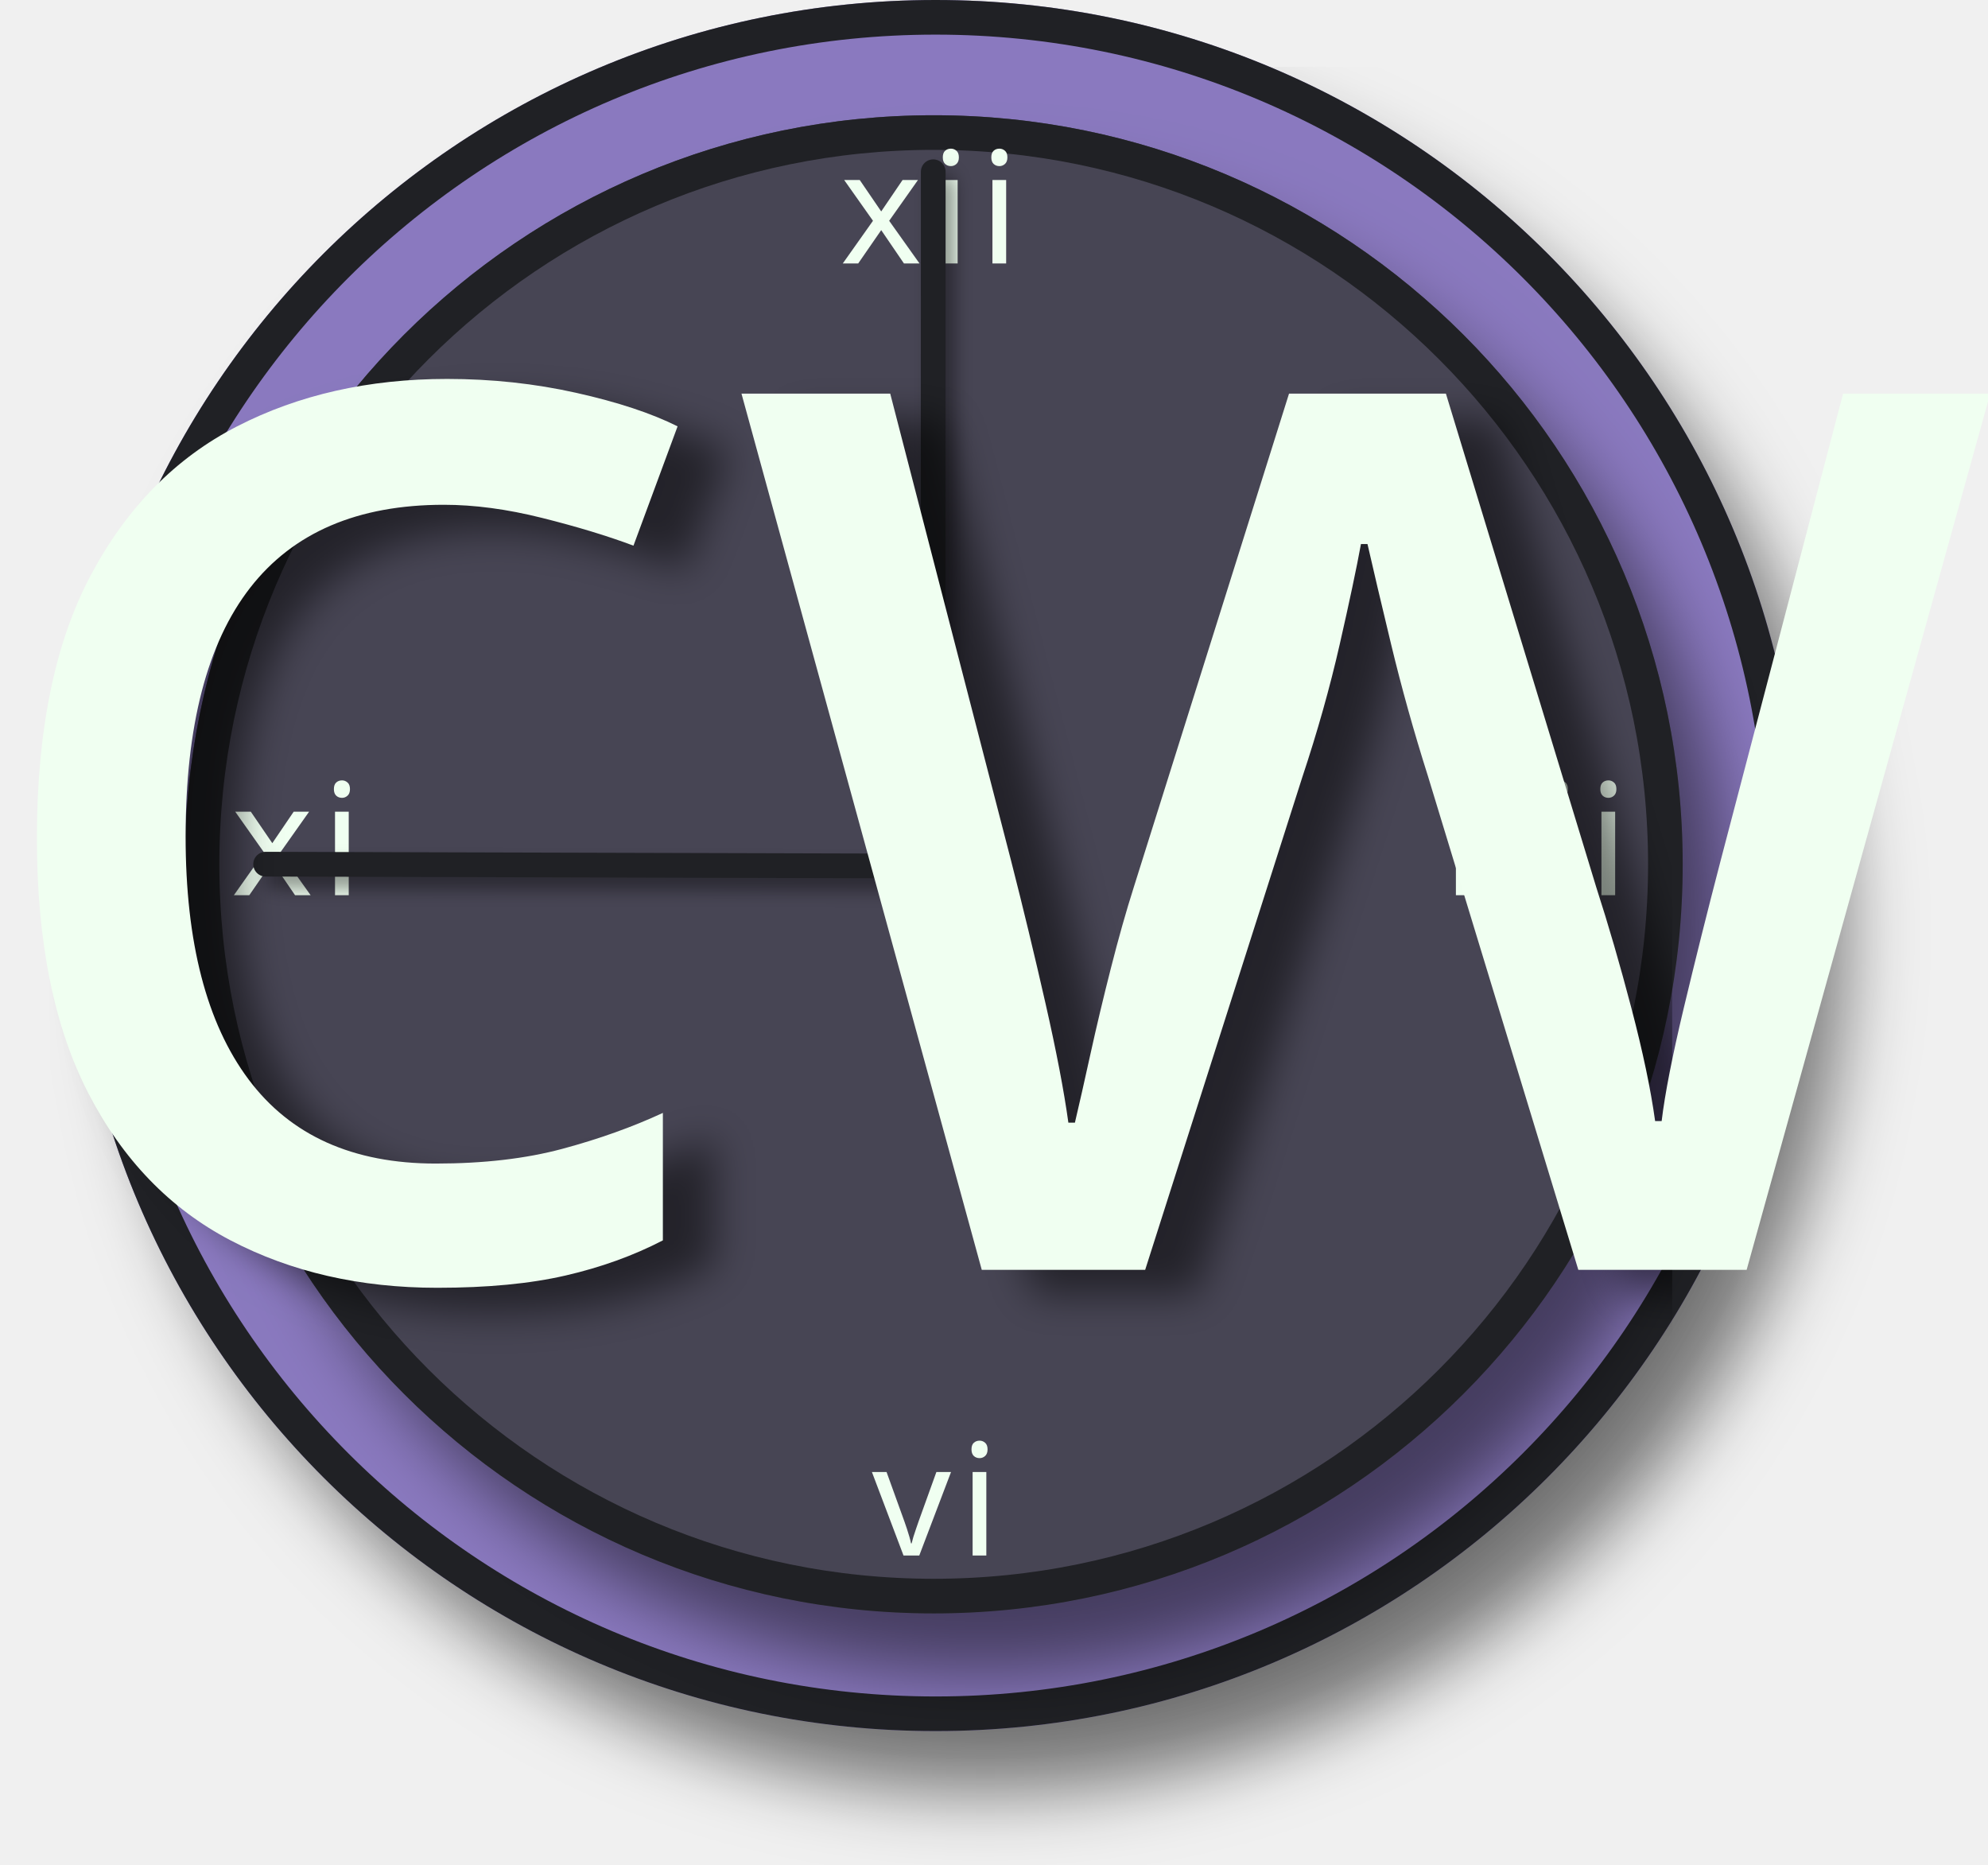
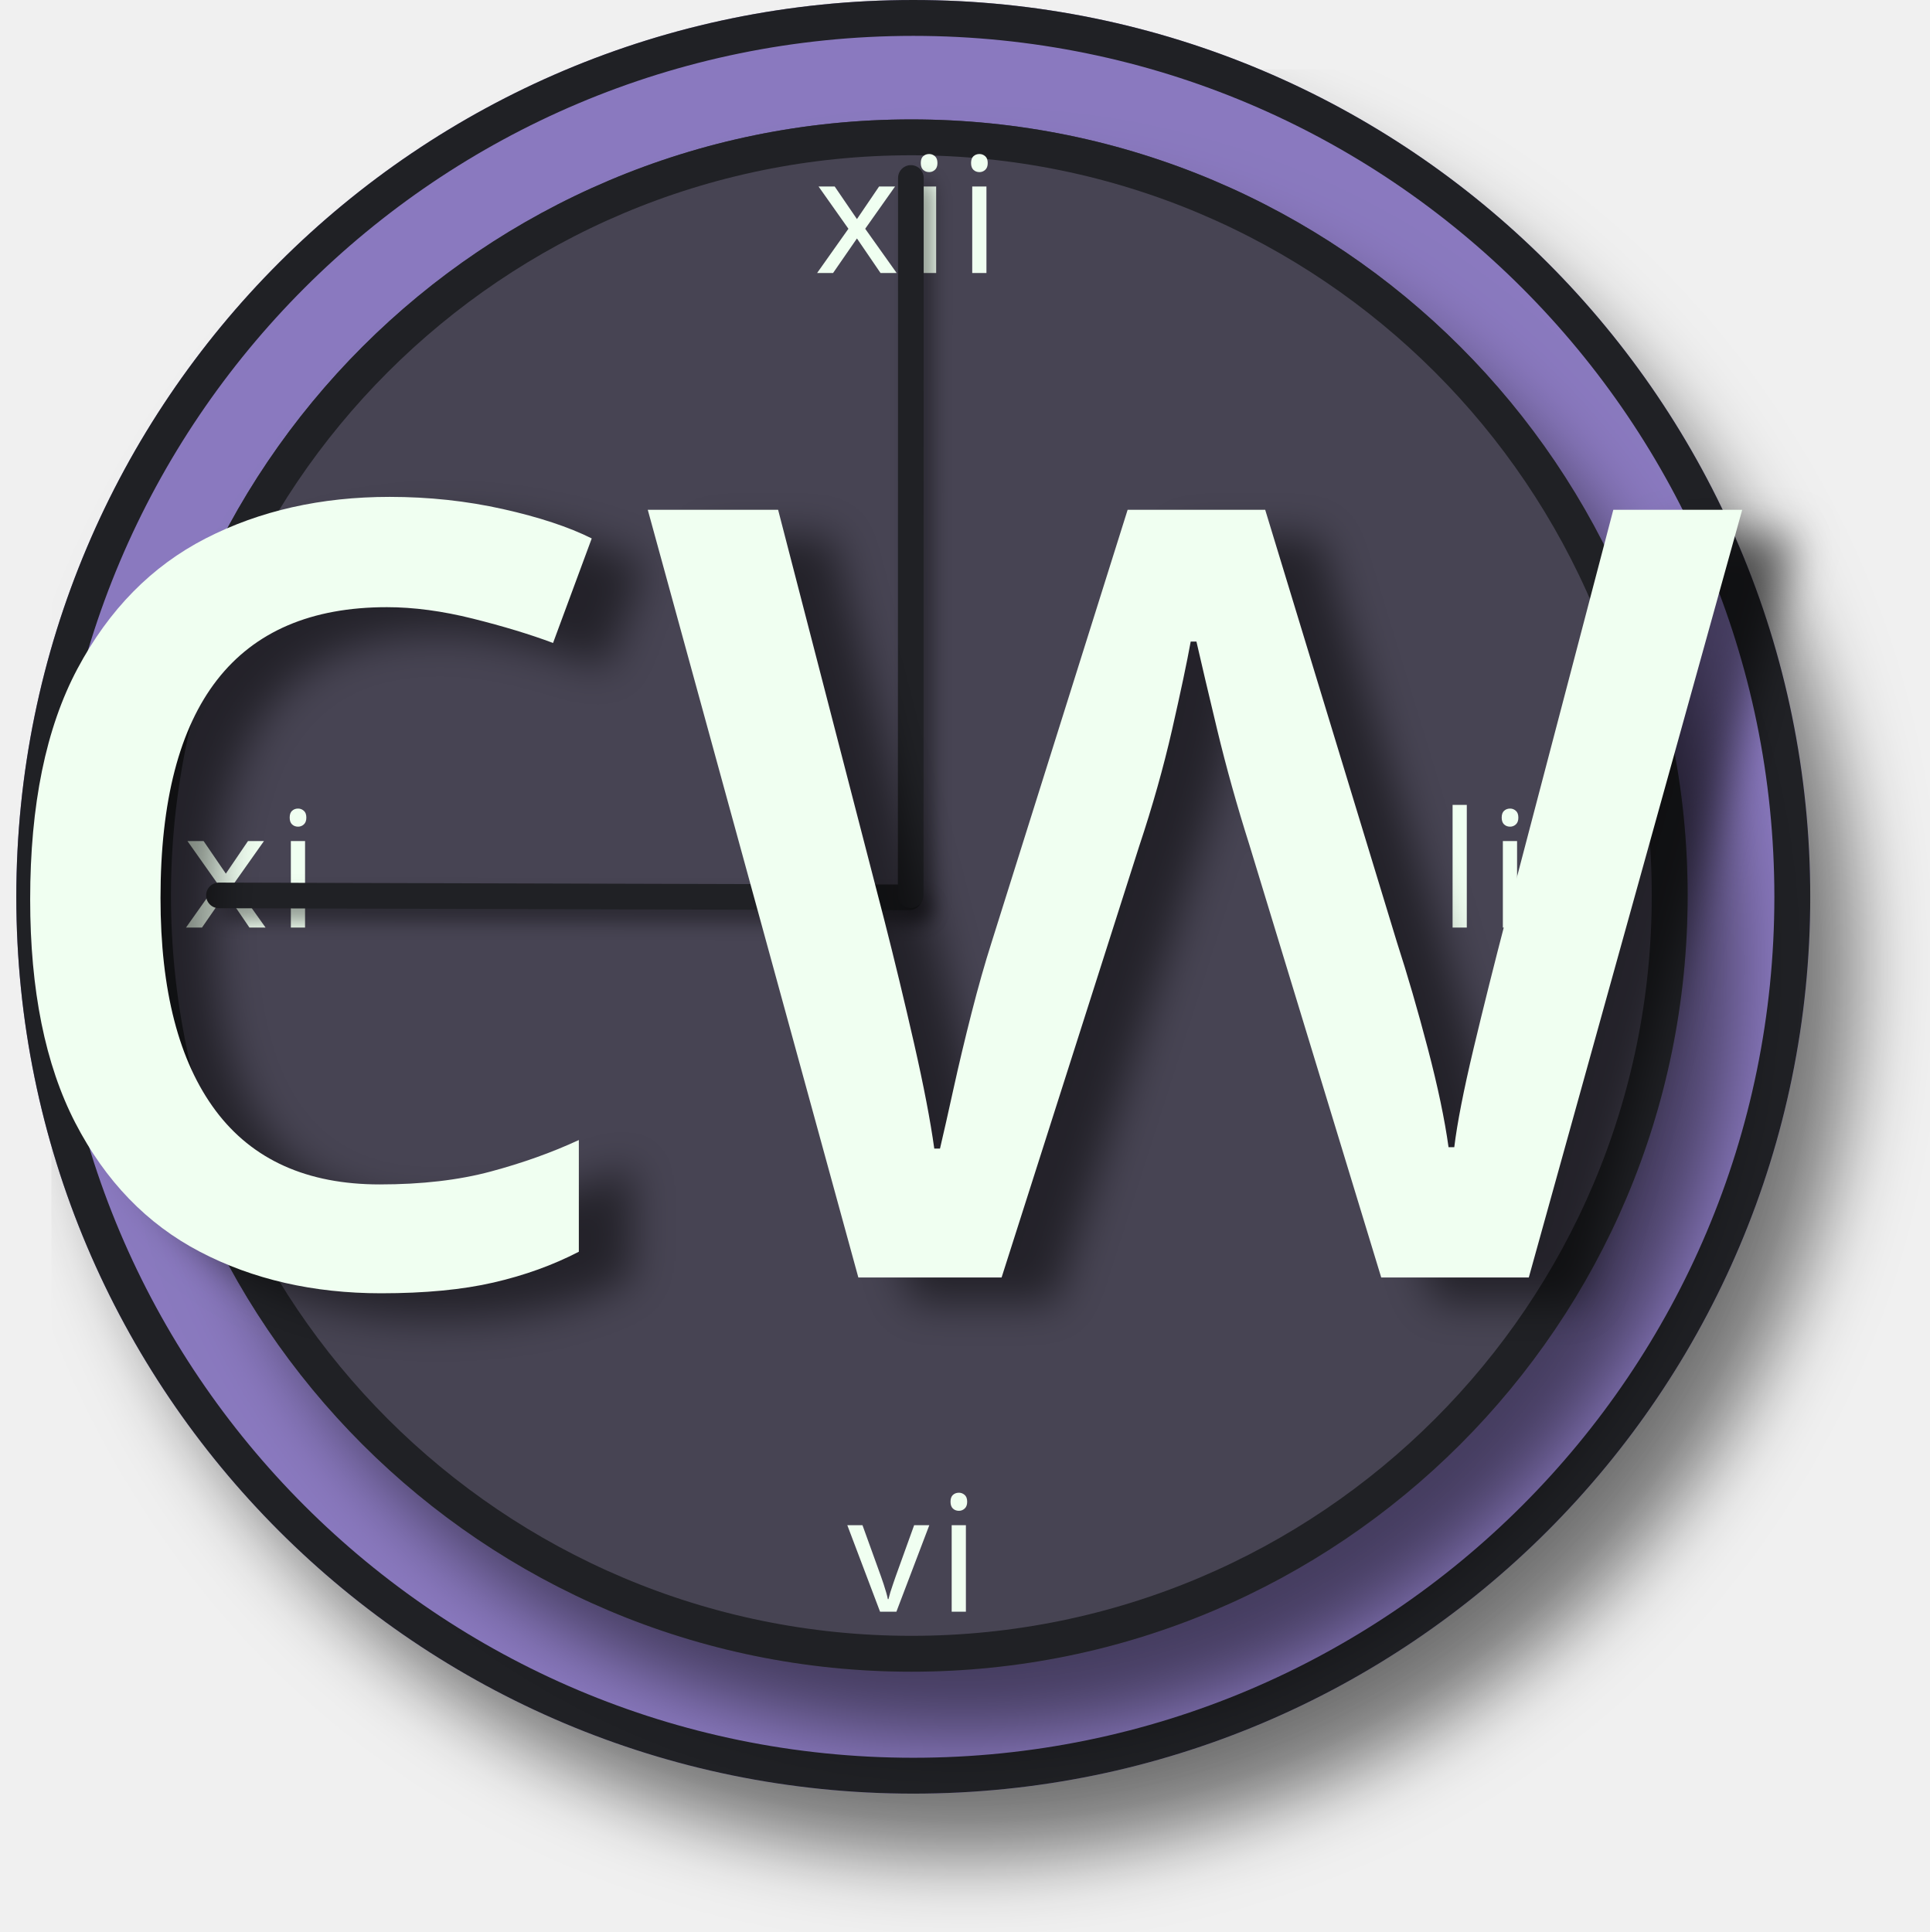
- <svg xmlns="http://www.w3.org/2000/svg" version="1.1" width="804px" height="754px" viewBox="0 0 804.0 754.0">
+ <svg xmlns="http://www.w3.org/2000/svg" version="1.1" width="753px" height="754px" viewBox="0 0 753.0 754.0">
  <defs>
-     <filter id="4548109120541175011248114" x="-12.202%" y="-11.273%" filterUnits="userSpaceOnUse" width="122.546%" height="122.546%">
-       <feGaussianBlur stdDeviation="14.5" in="SourceAlpha" result="955011312055979911710745" />
-       <feOffset dx="20" dy="27" in="955011312055979911710745" result="97575197117495010210857" />
-       <feColorMatrix values="0 0 0 0.0 0 0 0 0 0.0 0 0 0 0 0.0 0 0 0 0 0.5 0" type="matrix" in="97575197117495010210857" />
+     <filter id="1065599107534952105100108" x="-12.202%" y="-11.273%" filterUnits="userSpaceOnUse" width="122.546%" height="122.546%">
+       <feGaussianBlur stdDeviation="14.5" in="SourceAlpha" result="05411111711857010611845" />
+       <feOffset dx="20" dy="27" in="05411111711857010611845" result="459710411957565111854110" />
+       <feColorMatrix values="0 0 0 0.0 0 0 0 0 0.0 0 0 0 0 0.0 0 0 0 0 0.5 0" type="matrix" in="459710411957565111854110" />
    </filter>
-     <clipPath id="10810511911697989512249107">
+     <clipPath id="971221081111111101035148108">
      <path d="M350,0 C543.3,0 700,156.7 700,350 C700,543.3 543.3,700 350,700 C156.7,700 0,543.3 0,350 C0,156.7 156.7,0 350,0 Z" />
    </clipPath>
-     <filter id="1045497118122541021171060" x="-13.943%" y="-12.882%" filterUnits="userSpaceOnUse" width="125.765%" height="125.765%">
-       <feGaussianBlur stdDeviation="14.5" in="SourceAlpha" result="9950122121103505710650120" />
-       <feOffset dx="20" dy="27" in="9950122121103505710650120" result="11049113105056101554597" />
-       <feColorMatrix values="0 0 0 0.0 0 0 0 0 0.0 0 0 0 0 0.0 0 0 0 0 0.5 0" type="matrix" in="11049113105056101554597" />
+     <filter id="12295975710611949113120105" x="-13.943%" y="-12.882%" filterUnits="userSpaceOnUse" width="125.765%" height="125.765%">
+       <feGaussianBlur stdDeviation="14.5" in="SourceAlpha" result="48116103103551031135710052" />
+       <feOffset dx="20" dy="27" in="48116103103551031135710052" result="5510910657101113455010257" />
+       <feColorMatrix values="0 0 0 0.0 0 0 0 0 0.0 0 0 0 0 0.0 0 0 0 0 0.5 0" type="matrix" in="5510910657101113455010257" />
    </filter>
-     <clipPath id="1161051201089949114541170">
+     <clipPath id="110122115103121122555210355">
      <path d="M302.906,0 C470.197,0 605.813,135.616 605.813,302.906 C605.813,470.197 470.197,605.813 302.906,605.813 C135.616,605.813 0,470.197 0,302.906 C0,135.616 135.616,0 302.906,0 Z" />
    </clipPath>
-     <clipPath id="11010612195122451209510457">
+     <clipPath id="113100119554510611156114109">
      <path d="M324.889,0 L324.889,129 L0,129 L0,0 L324.889,0 Z" />
    </clipPath>
-     <filter id="10150481111189511512198101" x="-9.884%" y="-111.159%" filterUnits="userSpaceOnUse" width="114.315%" height="269.606%">
-       <feGaussianBlur stdDeviation="4" in="SourceAlpha" result="120121985010611211455118117" />
-       <feOffset dx="4" dy="5" in="120121985010611211455118117" result="113101011353102111010695" />
-       <feColorMatrix values="0 0 0 0.0 0 0 0 0 0.0 0 0 0 0 0.0 0 0 0 0 0.5 0" type="matrix" in="113101011353102111010695" />
+     <filter id="971051101121181151051111200" x="-9.884%" y="-111.159%" filterUnits="userSpaceOnUse" width="114.315%" height="269.606%">
+       <feGaussianBlur stdDeviation="4" in="SourceAlpha" result="101110109575111910211411648" />
+       <feOffset dx="4" dy="5" in="101110109575111910211411648" result="113994510311748525248107" />
+       <feColorMatrix values="0 0 0 0.0 0 0 0 0 0.0 0 0 0 0 0.0 0 0 0 0 0.5 0" type="matrix" in="113994510311748525248107" />
    </filter>
-     <clipPath id="115119114114107491169599122">
+     <clipPath id="5348107119111120116100121101">
      <path d="" />
    </clipPath>
-     <filter id="5010010850951035256117114" x="-115.312%" y="-9.213%" filterUnits="userSpaceOnUse" width="274.443%" height="113.819%">
-       <feGaussianBlur stdDeviation="4" in="SourceAlpha" result="103521195710111810011212099" />
-       <feOffset dx="4" dy="5" in="103521195710111810011212099" result="1200118459812112010311399" />
-       <feColorMatrix values="0 0 0 0.0 0 0 0 0 0.0 0 0 0 0 0.0 0 0 0 0 0.5 0" type="matrix" in="1200118459812112010311399" />
+     <filter id="10657451171011111141090114" x="-115.312%" y="-9.213%" filterUnits="userSpaceOnUse" width="274.443%" height="113.819%">
+       <feGaussianBlur stdDeviation="4" in="SourceAlpha" result="495210810011999110105110102" />
+       <feOffset dx="4" dy="5" in="495210810011999110105110102" result="5411845541025110357113113" />
+       <feColorMatrix values="0 0 0 0.0 0 0 0 0 0.0 0 0 0 0 0.0 0 0 0 0 0.5 0" type="matrix" in="5411845541025110357113113" />
    </filter>
-     <clipPath id="1081124911910598107115112112">
-       <path d="M1070.755,0 L1070.755,933 L0,933 L0,0 L1070.755,0 Z" />
+     <clipPath id="1174998535411311051119121">
+       <path d="M761,0 L761,559 L0,559 L0,0 L761,0 Z" />
    </clipPath>
-     <filter id="955711011310711611310711599" x="-4.353%" y="-6.114%" filterUnits="userSpaceOnUse" width="109.612%" height="110.984%">
-       <feGaussianBlur stdDeviation="8" in="SourceAlpha" result="10711699106554810610511848" />
-       <feOffset dx="21" dy="10" in="10711699106554810610511848" result="1221181115212211010755119105" />
-       <feColorMatrix values="0 0 0 0.0 0 0 0 0 0.0 0 0 0 0 0.0 0 0 0 0 0.5 0" type="matrix" in="1221181115212211010755119105" />
+     <filter id="521225049117115106055113" x="-6.053%" y="-9.983%" filterUnits="userSpaceOnUse" width="113.367%" height="117.936%">
+       <feGaussianBlur stdDeviation="8" in="SourceAlpha" result="1191061021111009712056109113" />
+       <feOffset dx="21" dy="10" in="1191061021111009712056109113" result="9911048110113100451211090" />
+       <feColorMatrix values="0 0 0 0.0 0 0 0 0 0.0 0 0 0 0 0.0 0 0 0 0 0.5 0" type="matrix" in="9911048110113100451211090" />
    </filter>
  </defs>
-   <g transform="translate(28.36557 0.0)">
-     <path d="M350,2 C446.098,2 533.098,40.951 596.073,103.927 C659.049,166.902 698,253.902 698,350 C698,446.098 659.049,533.098 596.073,596.073 C533.098,659.049 446.098,698 350,698 C253.902,698 166.902,659.049 103.927,596.073 C40.951,533.098 2,446.098 2,350 C2,253.902 40.951,166.902 103.927,103.927 C166.902,40.951 253.902,2 350,2 Z" stroke="none" fill="#000000" filter="url(#4548109120541175011248114)" />
-     <g clip-path="url(#10810511911697989512249107)">
+   <g transform="translate(6.365573 0.0)">
+     <path d="M350,2 C446.098,2 533.098,40.951 596.073,103.927 C659.049,166.902 698,253.902 698,350 C698,446.098 659.049,533.098 596.073,596.073 C533.098,659.049 446.098,698 350,698 C253.902,698 166.902,659.049 103.927,596.073 C40.951,533.098 2,446.098 2,350 C2,253.902 40.951,166.902 103.927,103.927 C166.902,40.951 253.902,2 350,2 Z" stroke="none" fill="#000000" filter="url(#1065599107534952105100108)" />
+     <g clip-path="url(#971221081111111101035148108)">
      <polygon points="0,0 700,0 700,700 0,700 0,0" stroke="none" fill="#8A79BF" />
      <path d="M350,700 C543.3,700 700,543.3 700,350 C700,156.7 543.3,0 350,0 C156.7,0 0,156.7 0,350 C0,543.3 156.7,700 350,700 Z" stroke="#202125" stroke-width="28" fill="none" stroke-miterlimit="5" />
    </g>
  </g>
-   <g transform="translate(74.71018 46.60098)">
-     <path d="M302.906,2 C385.999,2 461.226,35.68 515.679,90.133 C570.133,144.587 603.813,219.813 603.813,302.906 C603.813,385.999 570.133,461.226 515.679,515.679 C461.226,570.133 385.999,603.813 302.906,603.813 C219.813,603.813 144.587,570.133 90.133,515.679 C35.68,461.226 2,385.999 2,302.906 C2,219.813 35.68,144.587 90.133,90.133 C144.587,35.68 219.813,2 302.906,2 Z" stroke="none" fill="#000000" filter="url(#1045497118122541021171060)" />
-     <g clip-path="url(#1161051201089949114541170)">
-       <polygon points="0,0 605.813,0 605.813,605.813 0,605.813 0,0" stroke="none" fill="#474554" />
+   <g transform="translate(52.71018 46.60098)">
+     <path d="M302.906,2 C385.999,2 461.226,35.68 515.679,90.133 C570.133,144.587 603.813,219.813 603.813,302.906 C603.813,385.999 570.133,461.226 515.679,515.679 C461.226,570.133 385.999,603.813 302.906,603.813 C219.813,603.813 144.587,570.133 90.133,515.679 C35.68,461.226 2,385.999 2,302.906 C2,219.813 35.68,144.587 90.133,90.133 C144.587,35.68 219.813,2 302.906,2 Z" stroke="none" fill="#000000" filter="url(#12295975710611949113120105)" />
+     <g clip-path="url(#110122115103121122555210355)">
+       <polygon points="0,0 605.813,0 605.813,605.813 0,605.813 0,0" stroke="none" fill="#474453" />
      <path d="M302.906,605.813 C470.197,605.813 605.813,470.197 605.813,302.906 C605.813,135.616 470.197,0 302.906,0 C135.616,0 0,135.616 0,302.906 C0,470.197 135.616,605.813 302.906,605.813 Z" stroke="#202125" stroke-width="28" fill="none" stroke-miterlimit="5" />
    </g>
  </g>
-   <g transform="translate(460.0 306.0)">
-     <g clip-path="url(#11010612195122451209510457)">
+   <g transform="translate(438.0 306.0)">
+     <g clip-path="url(#113100119554510611156114109)">
      <text transform="translate(123.4457 56.0)" font-family="CrimsonPro-Light, Crimson Pro" font-size="63.0" font-weight="300" fill="#F0FFF1" text-anchor="center" letter-spacing="3.365">liii</text>
    </g>
  </g>
-   <g transform="translate(-43.0 306.0)">
-     <g clip-path="url(#11010612195122451209510457)">
+   <g transform="translate(-65 306.0)">
+     <g clip-path="url(#113100119554510611156114109)">
      <text transform="translate(136.4389 56.0)" font-family="CrimsonPro-Light, Crimson Pro" font-size="63.0" font-weight="300" fill="#F0FFF1" text-anchor="center" letter-spacing="3.365">xi</text>
    </g>
  </g>
-   <g transform="translate(107.4317 348.9769)">
-     <g filter="url(#10150481111189511512198101)">
+   <g transform="translate(85.43168 348.9769)">
+     <g filter="url(#971051101121181151051111200)">
      <polygon points="" stroke="none" fill="#000000" />
      <path d="M269.397,1.237 L0,0.473" stroke="#000000" stroke-width="8" fill="none" stroke-linecap="round" stroke-miterlimit="10" />
    </g>
-     <g clip-path="url(#115119114114107491169599122)">
+     <g clip-path="url(#5348107119111120116100121101)">
      <polygon points="0,0.473 269.397,0.473 269.397,1.237 0,1.237 0,0.473" stroke="none" fill="#FFFFFF" />
    </g>
    <path d="M269.397,1.237 L0,0.473" stroke="#202125" stroke-width="10" fill="none" stroke-linecap="round" stroke-miterlimit="10" />
  </g>
-   <g transform="translate(213.0 50.54545)">
-     <g clip-path="url(#11010612195122451209510457)">
+   <g transform="translate(191.0 50.54545)">
+     <g clip-path="url(#113100119554510611156114109)">
      <text transform="translate(126.6969 56.0)" font-family="CrimsonPro-Light, Crimson Pro" font-size="63.0" font-weight="300" fill="#F0FFF1" text-anchor="center" letter-spacing="3.365">xii</text>
    </g>
  </g>
-   <g transform="translate(376.1183 69.45025)">
-     <g filter="url(#5010010850951035256117114)">
+   <g transform="translate(354.1183 69.45025)">
+     <g filter="url(#10657451171011111141090114)">
      <polygon points="" stroke="none" fill="#000000" />
      <path d="M1.237,279.923 L1.313,0" stroke="#000000" stroke-width="8" fill="none" stroke-linecap="round" stroke-miterlimit="10" />
    </g>
-     <g clip-path="url(#115119114114107491169599122)">
+     <g clip-path="url(#5348107119111120116100121101)">
      <polygon points="1.237,0 1.313,0 1.313,279.923 1.237,279.923 1.237,0" stroke="none" fill="#FFFFFF" />
    </g>
    <path d="M1.237,279.923 L1.313,0" stroke="#202125" stroke-width="10" fill="none" stroke-linecap="round" stroke-miterlimit="10" />
  </g>
-   <g transform="translate(-170.0 -129.8656)">
-     <g clip-path="url(#1081124911910598107115112112)">
-       <g filter="url(#955711011310711611310711599)">
-         <text transform="translate(148.5674 644.0)" font-family="StardosStencil-Regular, Stardos Stencil" font-size="661.0" font-weight="normal" fill="#F0FFF1" text-anchor="center" letter-spacing="-3.238">cw</text>
+   <g transform="translate(-25.0 26.13442)">
+     <g clip-path="url(#1174998535411311051119121)">
+       <g transform="translate(0.0 -36.0)">
+         <g filter="url(#521225049117115106055113)">
+           <text transform="translate(6.022361 509.0)" font-family="Limelight-Regular, Limelight" font-size="559.0" font-weight="normal" fill="#F0FFF1" text-anchor="center" letter-spacing="-2.738">cw</text>
+         </g>
      </g>
-       <text transform="translate(148.5674 644.0)" font-family="StardosStencil-Regular, Stardos Stencil" font-size="661.0" font-weight="normal" fill="#F0FFF1" text-anchor="center" letter-spacing="-3.238">cw</text>
+       <g transform="translate(0.0 -36.0)">
+         <text transform="translate(6.022361 509.0)" font-family="Limelight-Regular, Limelight" font-size="559.0" font-weight="normal" fill="#F0FFF1" text-anchor="center" letter-spacing="-2.738">cw</text>
+       </g>
    </g>
  </g>
-   <g transform="translate(216.0 573.0)">
-     <g clip-path="url(#11010612195122451209510457)">
+   <g transform="translate(194.0 573.0)">
+     <g clip-path="url(#113100119554510611156114109)">
      <text transform="translate(136.6235 56.0)" font-family="CrimsonPro-Light, Crimson Pro" font-size="63.0" font-weight="300" fill="#F0FFF1" text-anchor="center" letter-spacing="3.365">vi</text>
    </g>
  </g>
</svg>
